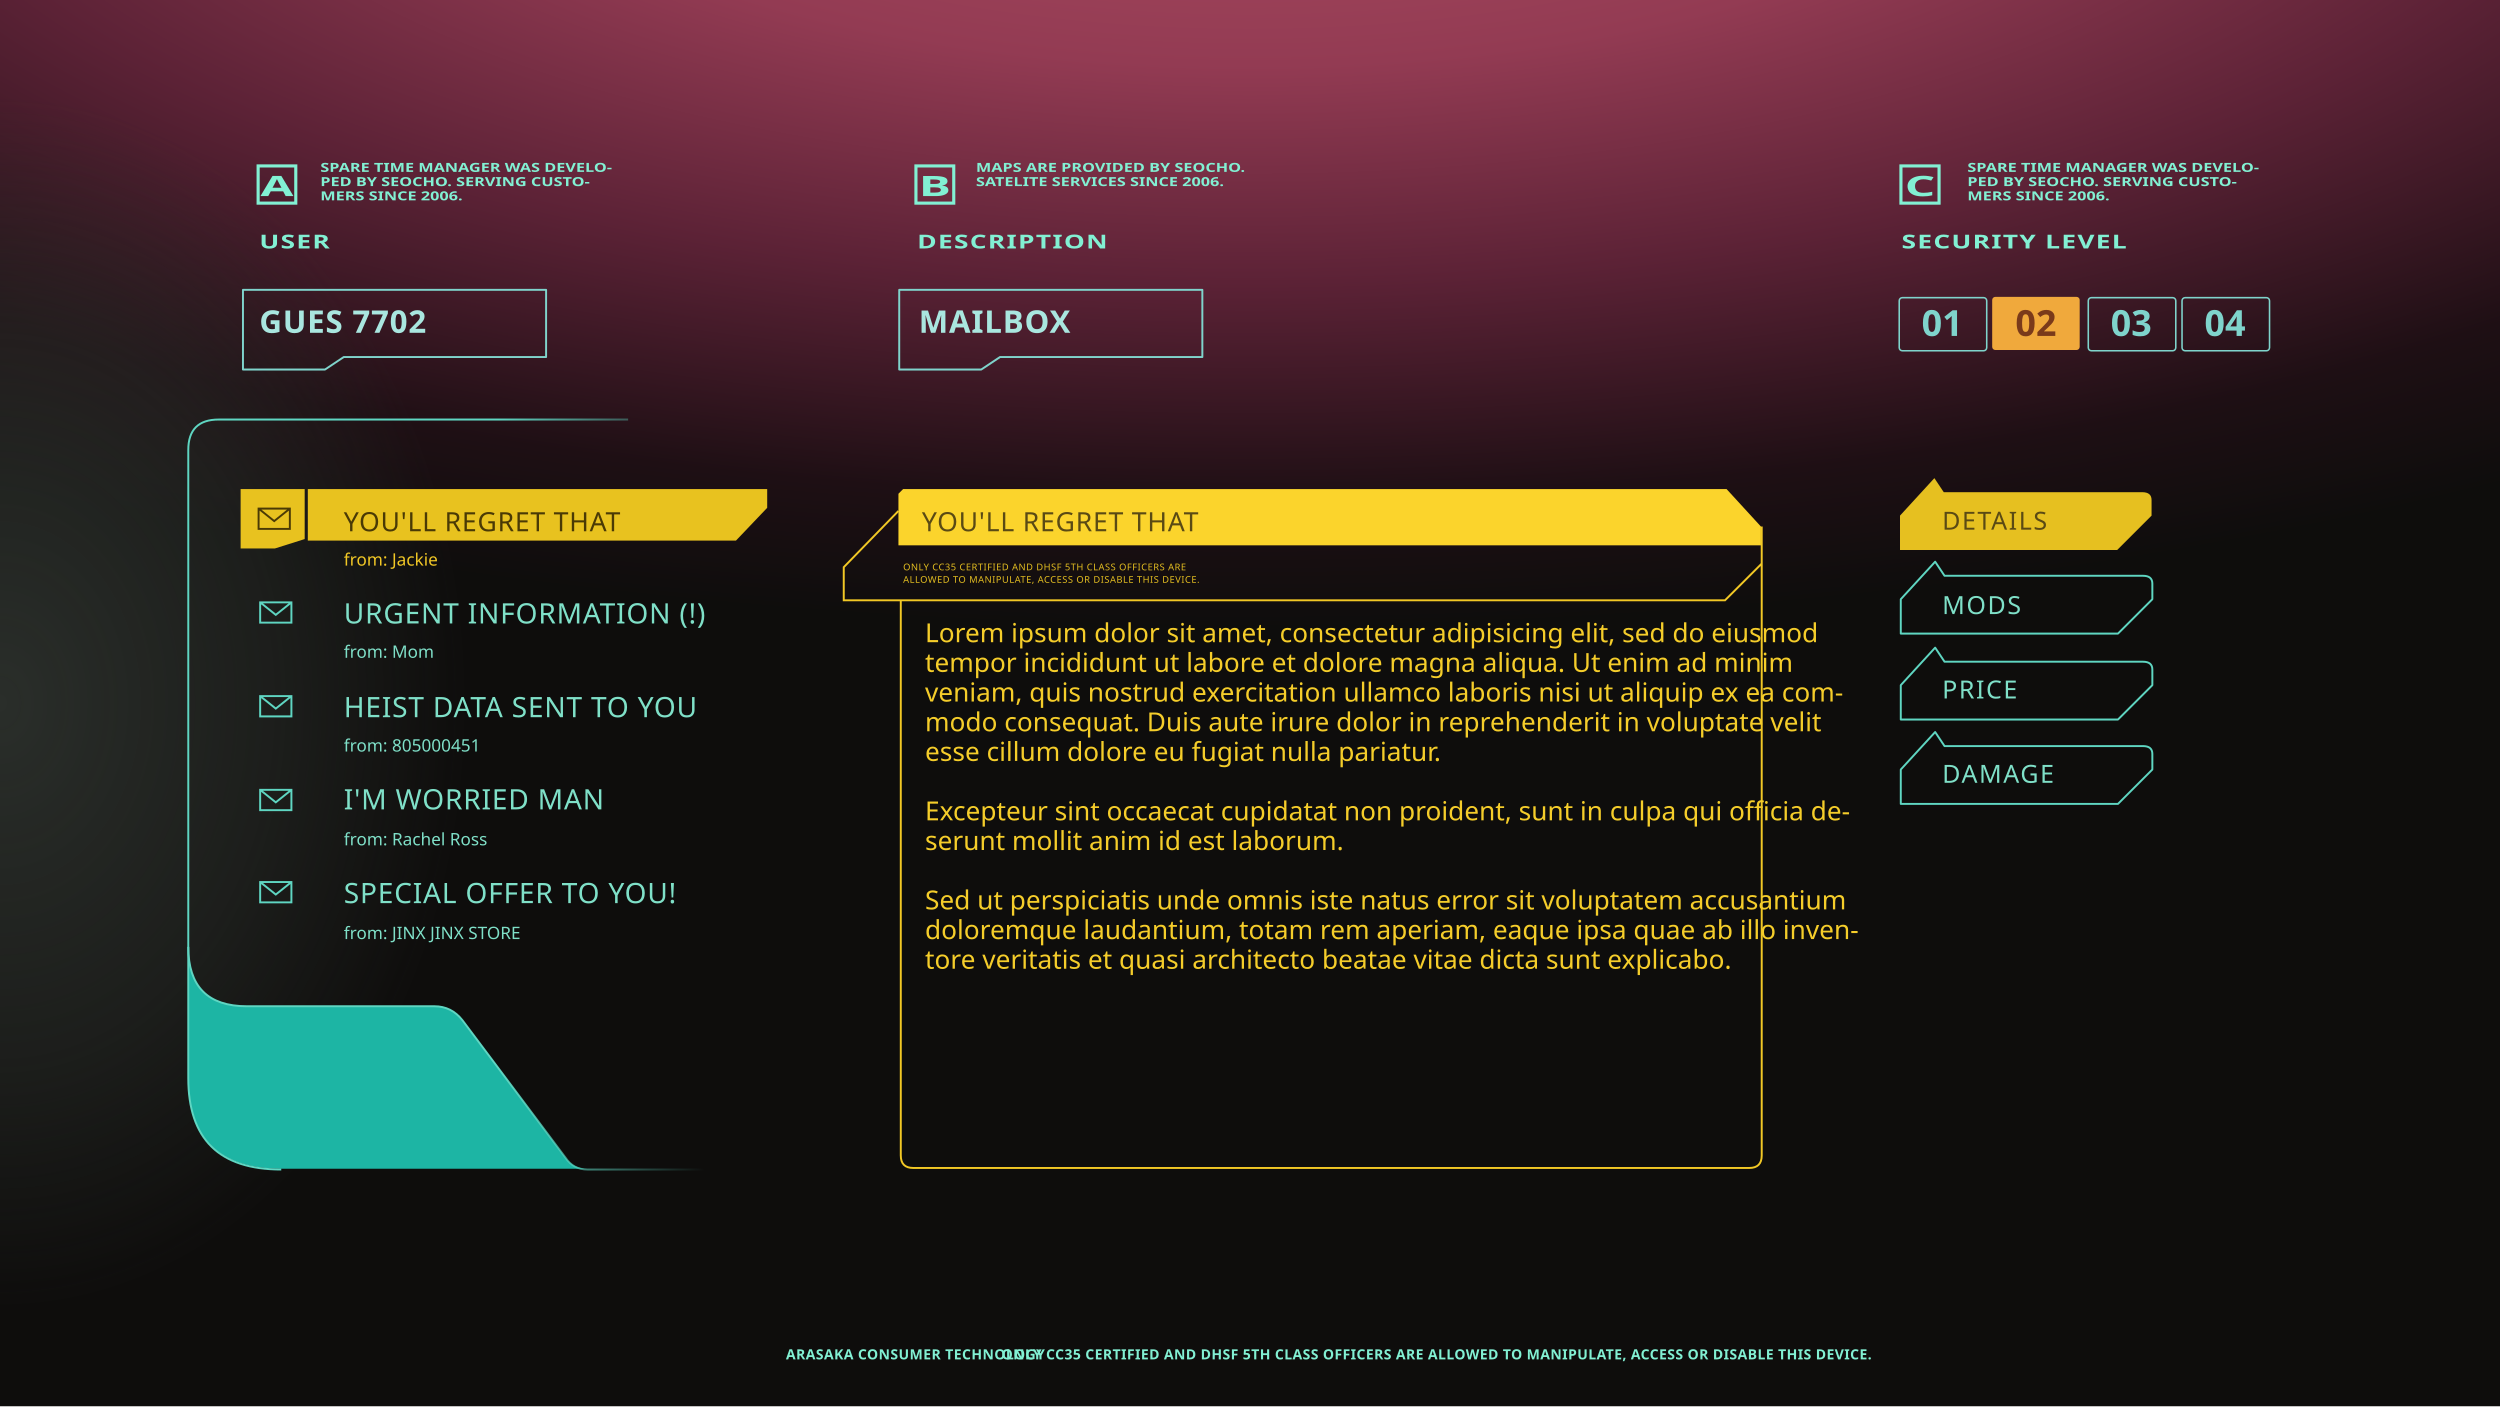
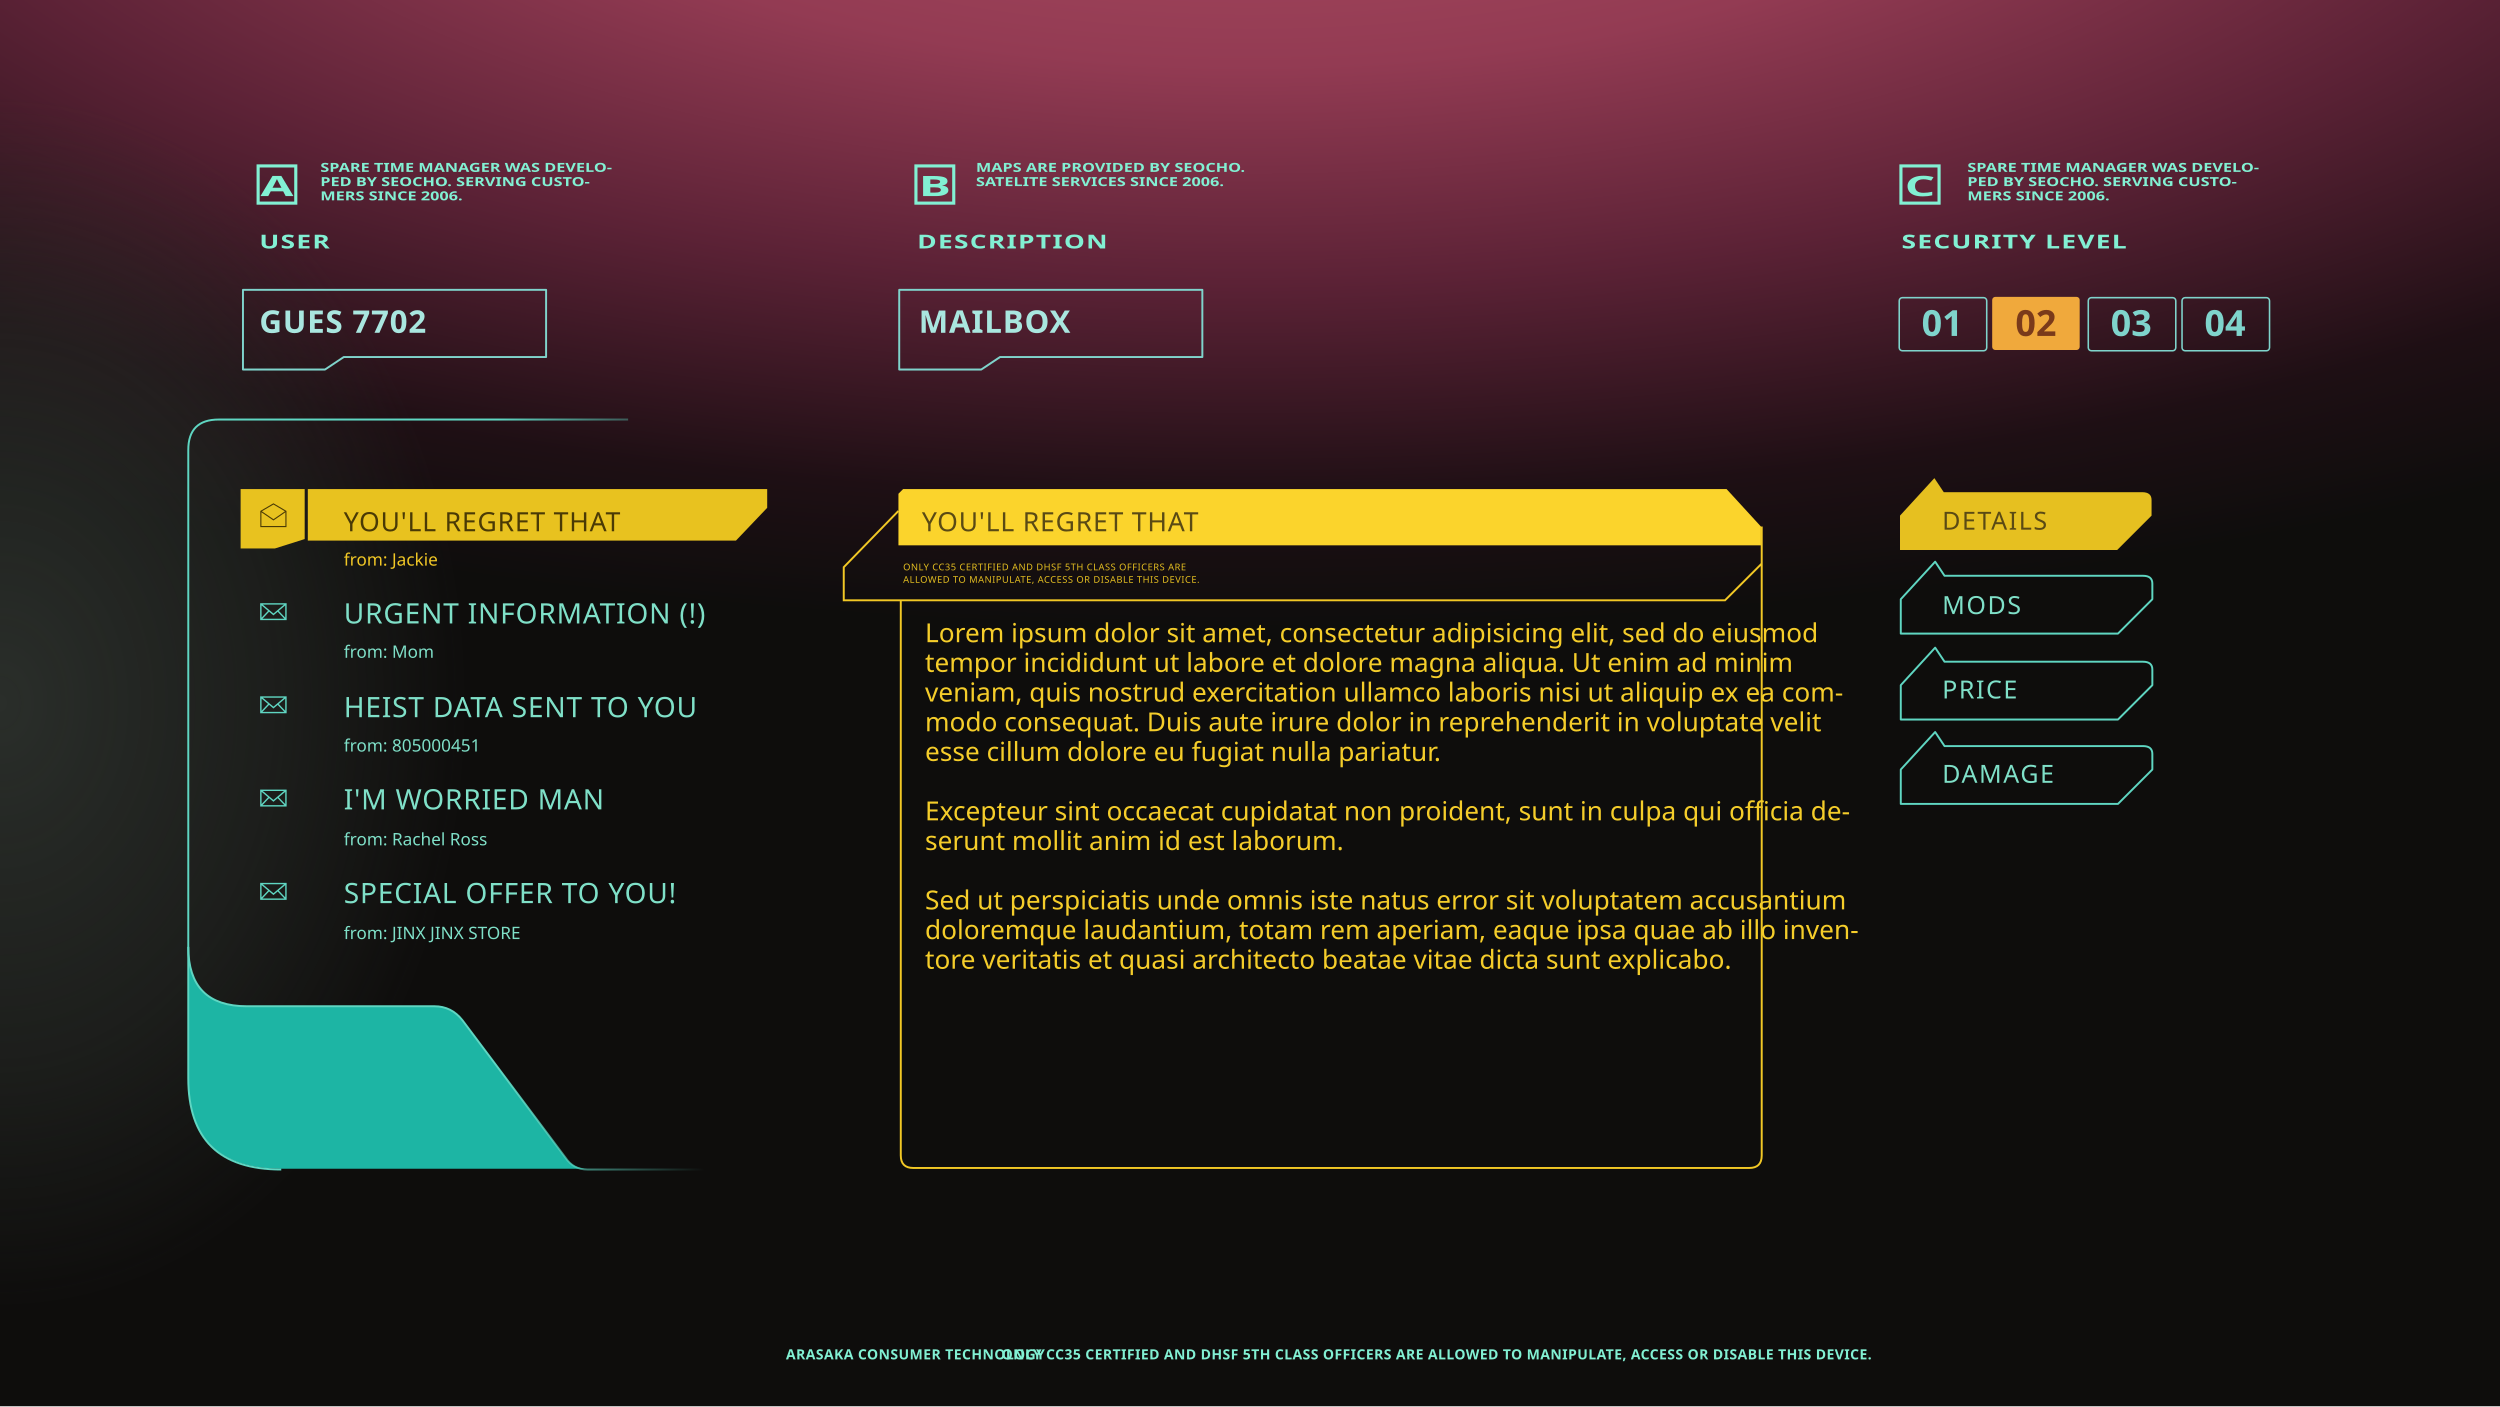
<svg xmlns="http://www.w3.org/2000/svg" width="1600" height="900" viewBox="0 0 1600 900">
  <defs>
    <radialGradient id="bloom" cx="0.5" cy="-0.25" r="0.9">
      <stop offset="0" stop-color="#b05064" />
      <stop offset="0.35" stop-color="#933b53" />
      <stop offset="0.6" stop-color="#5c2236" />
      <stop offset="0.85" stop-color="#1e0f14" />
      <stop offset="1" stop-color="#0e0d0c" />
    </radialGradient>
    <radialGradient id="leftwash" cx="0" cy="0.5" r="0.5">
      <stop offset="0" stop-color="#2a2e2a" stop-opacity="1" />
      <stop offset="0.6" stop-color="#2a2e2a" stop-opacity="0.5" />
      <stop offset="1" stop-color="#2a2e2a" stop-opacity="0" />
    </radialGradient>
    <linearGradient id="fadeR" x1="0" x2="1" y1="0" y2="0">
      <stop offset="0" stop-color="#5fd6c2" stop-opacity="1" />
      <stop offset="0.6" stop-color="#5fd6c2" stop-opacity="1" />
      <stop offset="1" stop-color="#5fd6c2" stop-opacity="0" />
    </linearGradient>
    <path id="chev" d="M 0,46 V 24 L 22,0 L 28,9 H 155 Q 161,9 161,14 V 24 L 139,46 Z" />
-     <path id="env" d="M 0,0 H 20 V 13 H 0 Z M 0,0 L 10,8 L 20,0" />
+     <path id="env-open" d="M 0,4.7 L 8.05,0 L 16.05,4.7 V 14.5 H 0 Z M 0,4.7 L 8.05,10.2 L 16.05,4.7" />
+     <path id="env" d="M 0,0 H 16.05 V 9.95 H 0 Z M 0,0 L 8.05,6.75 L 16.05,0 M 0,9.95 L 5.25,4.4 M 16.05,9.95 L 10.8,4.43" />
    <rect id="badge" width="56" height="34" rx="2" />
    <clipPath id="message-extrude-clip">
      <rect x="534" y="300" width="850" height="456">
        <animate id="message-extrude" attributeName="width" from="0" to="850" begin="0s" dur="0.45s" calcMode="spline" keyTimes="0;1" keySplines="0.33 1 0.68 1" fill="freeze" />
      </rect>
    </clipPath>
  </defs>
  <rect width="1600" height="900" fill="#0e0d0c" />
  <rect width="1600" height="620" fill="url(#bloom)" />
  <rect x="0" y="60" width="600" height="780" fill="url(#leftwash)" />
  <g font-family="Rajdhani" fill="#7fd4cc">
    <g font-size="8" font-weight="600" fill="#82f0d3">
      <g transform="translate(205 0) scale(1.3 1)">
        <text x="0" y="110">SPARE TIME MANAGER WAS DEVELO-</text>
        <text x="0" y="119.1">PED BY SEOCHO. SERVING CUSTO-</text>
        <text x="0" y="128.2">MERS SINCE 2006.</text>
      </g>
      <g transform="translate(624.6 0) scale(1.3 1)">
        <text x="0" y="110">MAPS ARE PROVIDED BY SEOCHO.</text>
        <text x="0" y="119.1">SATELITE SERVICES SINCE 2006.</text>
      </g>
      <g transform="translate(1259.1 0) scale(1.3 1)">
        <text x="0" y="110">SPARE TIME MANAGER WAS DEVELO-</text>
        <text x="0" y="119.1">PED BY SEOCHO. SERVING CUSTO-</text>
        <text x="0" y="128.2">MERS SINCE 2006.</text>
      </g>
    </g>
    <g fill="none" stroke="#82f0d3" stroke-width="2">
      <rect x="165.2" y="106.2" width="24.1" height="23.8" />
      <rect x="586.2" y="106.2" width="24.2" height="23.8" />
      <rect x="1216.6" y="106.2" width="24.4" height="23.8" />
    </g>
    <g font-size="18" font-weight="600" text-anchor="middle" fill="#82f0d3">
      <text transform="translate(177.25 125.5) scale(1.7 1)">A</text>
      <text transform="translate(598.3 125.5) scale(1.7 1)">B</text>
      <text transform="translate(1228.8 125.5) scale(1.7 1)">C</text>
    </g>
    <g font-size="12.3" font-weight="600" letter-spacing="0.6" fill="#82f0d3">
      <text transform="translate(166 159) scale(1.37 1)">USER</text>
      <text transform="translate(587 159) scale(1.37 1)">DESCRIPTION</text>
      <text transform="translate(1217 159) scale(1.37 1)">SECURITY LEVEL</text>
    </g>
  </g>
  <g fill="none" stroke="#7fd4cc" stroke-width="1.25" stroke-linejoin="round">
    <path d="M 155.5,185.5 H 349.5 V 228.5 H 220 L 208,236.5 H 155.5 Z" />
    <path d="M 575.5,185.5 H 769.5 V 228.5 H 640 L 628,236.5 H 575.5 Z" />
  </g>
  <g font-family="Rajdhani" font-size="20" font-weight="600" letter-spacing="0.5" fill="#a9e6df">
    <text x="166" y="213">GUES 7702</text>
    <text x="588" y="213">MAILBOX</text>
  </g>
  <g font-family="Rajdhani" font-size="23" font-weight="600" text-anchor="middle">
    <use href="#badge" x="1215.5" y="190.5" fill="none" stroke="#7fd4cc" stroke-width="1" />
    <text x="1243" y="215" fill="#7fd4cc">01</text>
    <use href="#badge" x="1275" y="190" fill="#f0a93c" />
    <text x="1303" y="215" fill="#7a3a1a">02</text>
    <use href="#badge" x="1336.5" y="190.5" fill="none" stroke="#7fd4cc" stroke-width="1" />
    <text x="1364" y="215" fill="#7fd4cc">03</text>
    <use href="#badge" x="1396.5" y="190.5" fill="none" stroke="#7fd4cc" stroke-width="1" />
    <text x="1424" y="215" fill="#7fd4cc">04</text>
  </g>
  <path d="M 120.5,606 Q 120.5,644 158,644 H 278 Q 289,644 296,653 L 362,741 Q 367,748 376,748 H 180 Q 120.5,748 120.5,690 Z" fill="#1db5a4" />
  <path d="M 402,268.5 H 140 Q 120.5,268.5 120.5,288 V 606 Q 120.5,644 158,644 H 278 Q 289,644 296,653 L 362,741 Q 367,748.5 376,748.5 H 451" fill="none" stroke="url(#fadeR)" stroke-width="1.25" />
  <path d="M 120.5,606 V 690 Q 120.5,748.5 180,748.5" fill="none" stroke="#5fd6c2" stroke-width="1.25" />
  <g fill="#e8c21f">
    <path d="M 154,313 H 195 V 345 L 176,351 H 154 Z" />
    <path d="M 197,313 H 491 V 325 L 471,346 H 197 Z" />
  </g>
-   <use href="#env" x="165.5" y="325.5" fill="none" stroke="#4a3a05" stroke-width="1.25" />
+   <use href="#env-open" x="166.95" y="322.5" fill="none" stroke="#4a3a05" stroke-width="0.7" />
  <text x="220" y="340" font-family="Rajdhani" font-size="17" letter-spacing="0.5" fill="#4a3a05">YOU'LL REGRET THAT</text>
  <text x="220" y="362" font-family="Rajdhani" font-size="11" fill="#f2c825">from: Jackie</text>
-   <g fill="none" stroke="#5fd6c2" stroke-width="1.25">
-     <use href="#env" x="166.5" y="385.5" />
-     <use href="#env" x="166.5" y="445.5" />
-     <use href="#env" x="166.5" y="505.5" />
-     <use href="#env" x="166.5" y="564.5" />
+   <g fill="none" stroke="#5fd6c2" stroke-width="0.9">
+     <use href="#env" x="166.95" y="386.5" />
+     <use href="#env" x="166.95" y="446.1" />
+     <use href="#env" x="166.95" y="505.8" />
+     <use href="#env" x="166.95" y="565.5" />
  </g>
  <g font-family="Rajdhani" fill="#7fe0c8">
    <g font-size="18" letter-spacing="0.5">
      <text x="220" y="399">URGENT INFORMATION (!)</text>
      <text x="220" y="459">HEIST DATA SENT TO YOU</text>
      <text x="220" y="518">I'M WORRIED MAN</text>
      <text x="220" y="578">SPECIAL OFFER TO YOU!</text>
    </g>
    <g font-size="11">
      <text x="220" y="421">from: Mom</text>
      <text x="220" y="481">from: 805000451</text>
      <text x="220" y="541">from: Rachel Ross</text>
      <text x="220" y="601">from: JINX JINX STORE</text>
    </g>
  </g>
  <g clip-path="url(#message-extrude-clip)">
    <path d="M 578,313 H 1105 L 1127,337 V 349 H 575 V 316 Z" fill="#fbd42c" />
    <text x="590" y="340" font-family="Rajdhani" font-size="17" letter-spacing="0.5" fill="#5a4a14">YOU'LL REGRET THAT</text>
    <path d="M 575,327 L 540,363 V 384.2 H 1104 L 1127.5,360.7 M 1127.5,337 V 739.5 Q 1127.5,747.5 1119.5,747.5 H 584.5 Q 576.5,747.5 576.5,739.5 V 384.2" fill="none" stroke="#f2c825" stroke-width="1.25" />
    <g font-family="Rajdhani" font-size="6" letter-spacing="0.3" fill="#e3bd20">
      <text x="578" y="365">ONLY CC35 CERTIFIED AND DHSF 5TH CLASS OFFICERS ARE</text>
      <text x="578" y="373">ALLOWED TO MANIPULATE, ACCESS OR DISABLE THIS DEVICE.</text>
    </g>
    <g font-family="Rajdhani" font-size="16.8" font-weight="500" fill="#f5cd2a">
      <text x="592" y="411">Lorem ipsum dolor sit amet, consectetur adipisicing elit, sed do eiusmod</text>
      <text x="592" y="430">tempor incididunt ut labore et dolore magna aliqua. Ut enim ad minim</text>
      <text x="592" y="449">veniam, quis nostrud exercitation ullamco laboris nisi ut aliquip ex ea com-</text>
      <text x="592" y="468">modo consequat. Duis aute irure dolor in reprehenderit in voluptate velit</text>
      <text x="592" y="487">esse cillum dolore eu fugiat nulla pariatur.</text>
      <text x="592" y="525">Excepteur sint occaecat cupidatat non proident, sunt in culpa qui officia de-</text>
      <text x="592" y="544">serunt mollit anim id est laborum.</text>
      <text x="592" y="582">Sed ut perspiciatis unde omnis iste natus error sit voluptatem accusantium</text>
      <text x="592" y="601">doloremque laudantium, totam rem aperiam, eaque ipsa quae ab illo inven-</text>
      <text x="592" y="620">tore veritatis et quasi architecto beatae vitae dicta sunt explicabo.</text>
    </g>
    <use href="#chev" x="1216" y="306" fill="#e6c020" />
    <g fill="none" stroke="#5fd6c2" stroke-width="1.25" stroke-linejoin="round">
      <use href="#chev" x="1216.5" y="359.5" />
      <use href="#chev" x="1216.5" y="414.5" />
      <use href="#chev" x="1216.5" y="468.5" />
    </g>
    <g font-family="Rajdhani" font-size="16" letter-spacing="1">
      <text x="1243" y="339" fill="#5a4a14">DETAILS</text>
      <text x="1243" y="393" fill="#7fe0c8">MODS</text>
      <text x="1243" y="447" fill="#7fe0c8">PRICE</text>
      <text x="1243" y="501" fill="#7fe0c8">DAMAGE</text>
    </g>
  </g>
  <g font-family="Rajdhani" font-size="9" font-weight="700" fill="#82f0d3">
    <text x="503" y="870" letter-spacing="0.25">ARASAKA CONSUMER TECHNOLOGY</text>
    <text x="641" y="870" letter-spacing="0.24">ONLY CC35 CERTIFIED AND DHSF 5TH CLASS OFFICERS ARE ALLOWED TO MANIPULATE, ACCESS OR DISABLE THIS DEVICE.</text>
  </g>
</svg>
